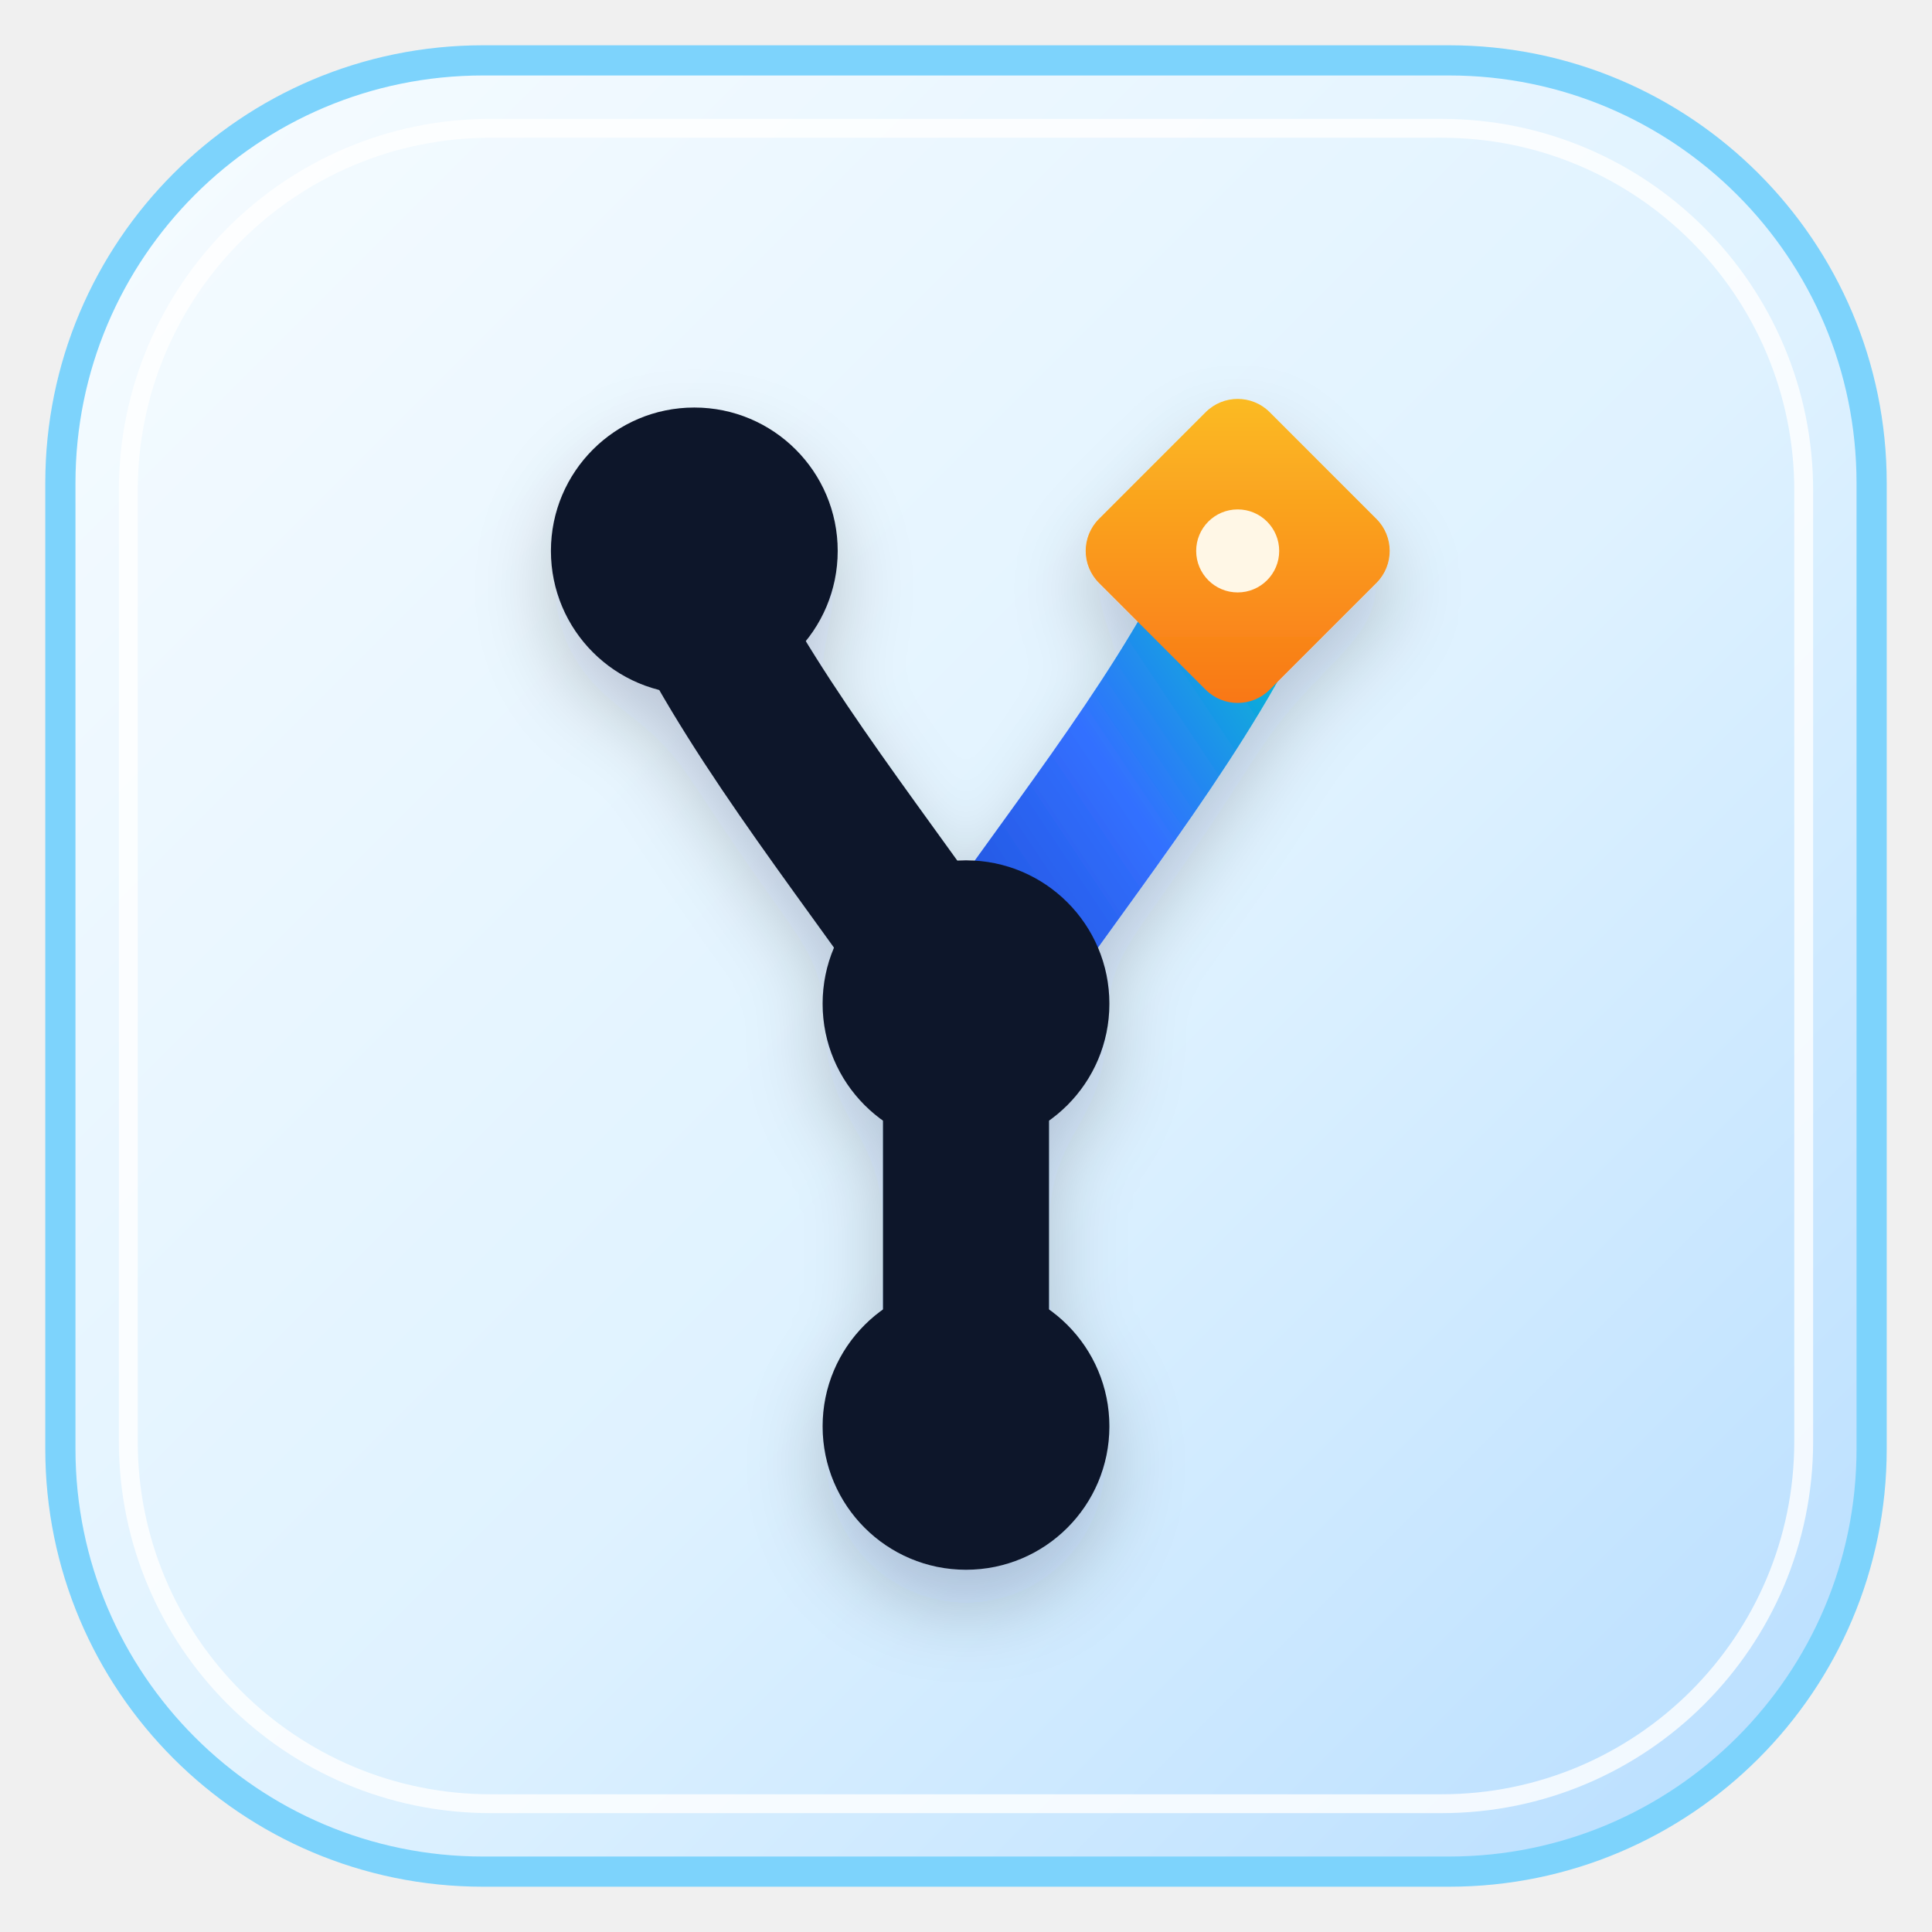
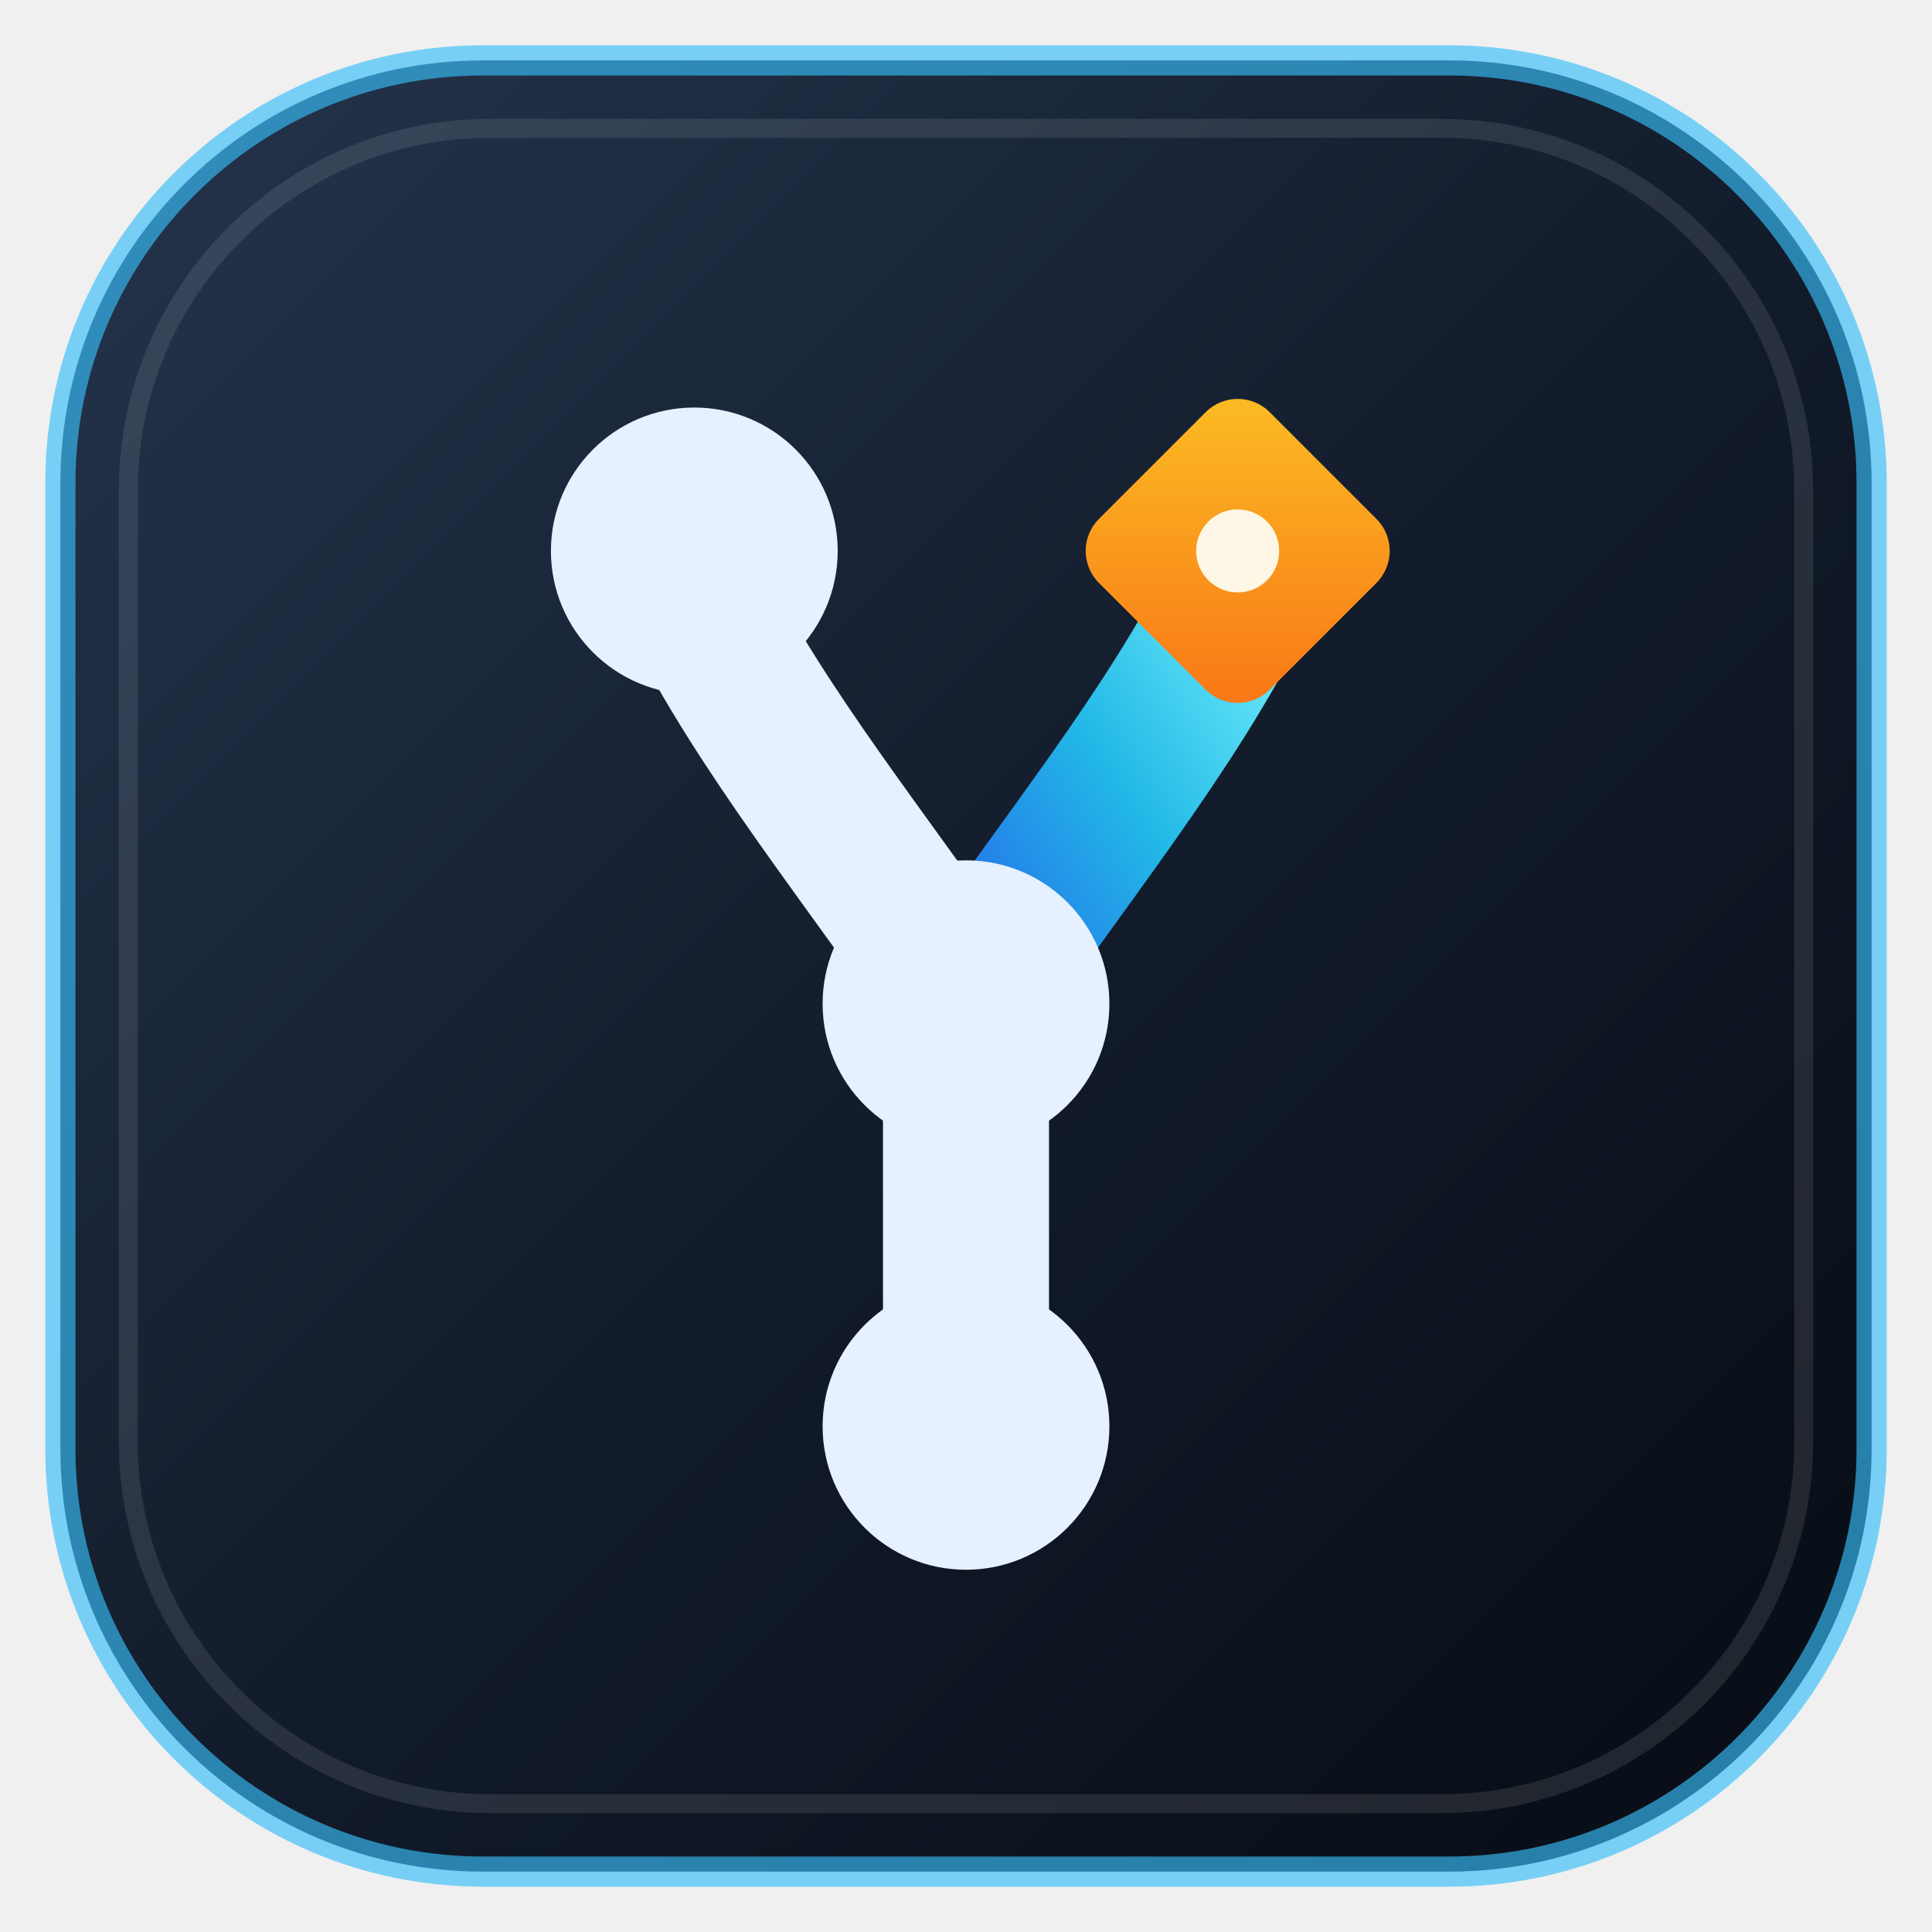
<svg xmlns="http://www.w3.org/2000/svg" viewBox="0 0 512 512" width="512" height="512" role="img" aria-labelledby="ge-title ge-desc">
  <defs>
    <linearGradient id="ge-bg" x1="0" y1="0" x2="1" y2="1">
-       <stop offset="0" stop-color="#f7fcff" />
-       <stop offset="0.55" stop-color="#dff2ff" />
-       <stop offset="1" stop-color="#b6ddff" />
+       <stop offset="0" stop-color="#25354d" />
+       <stop offset="0.55" stop-color="#111a29" />
+       <stop offset="1" stop-color="#070c14" />
    </linearGradient>
    <linearGradient id="ge-branch" x1="0" y1="1" x2="1" y2="0">
-       <stop offset="0" stop-color="#1d4ed8" />
-       <stop offset="0.55" stop-color="#3370ff" />
-       <stop offset="1" stop-color="#06b6d4" />
+       <stop offset="0" stop-color="#2563eb" />
+       <stop offset="0.55" stop-color="#22b8e6" />
+       <stop offset="1" stop-color="#67e8f9" />
    </linearGradient>
    <linearGradient id="ge-extension" x1="0" y1="0" x2="1" y2="1">
      <stop offset="0" stop-color="#fbbf24" />
      <stop offset="1" stop-color="#f97316" />
    </linearGradient>
-     <filter id="ge-shadow" x="-30%" y="-30%" width="160%" height="160%">
-       <feDropShadow dx="0" dy="10" stdDeviation="10" flood-color="#0f172a" flood-opacity="0.2" />
-     </filter>
  </defs>
  <rect x="16" y="16" width="480" height="480" rx="112" fill="url(#ge-bg)" />
-   <rect x="16" y="16" width="480" height="480" rx="112" fill="none" stroke="#7dd3fc" stroke-width="8" />
-   <rect x="34" y="34" width="444" height="444" rx="96" fill="none" stroke="#ffffff" stroke-width="5" opacity="0.8" />
-   <g filter="url(#ge-shadow)">
-     <path d="M256 378 V266" fill="none" stroke="#0f172a" stroke-width="44" stroke-linecap="round" />
-     <path d="M256 266 C 230 228 202 194 184 158" fill="none" stroke="#0f172a" stroke-width="40" stroke-linecap="round" />
+   <rect x="16" y="16" width="480" height="480" rx="112" fill="none" stroke="#38bdf8" stroke-width="8" stroke-opacity="0.65" />
+   <rect x="34" y="34" width="444" height="444" rx="96" fill="none" stroke="#ffffff" stroke-width="5" stroke-opacity="0.1" />
+   <g>
+     <path d="M256 378 V266" fill="none" stroke="#e6f0ff" stroke-width="44" stroke-linecap="round" />
+     <path d="M256 266 C 230 228 202 194 184 158" fill="none" stroke="#e6f0ff" stroke-width="40" stroke-linecap="round" />
    <path d="M256 266 C 282 228 310 194 328 158" fill="none" stroke="url(#ge-branch)" stroke-width="40" stroke-linecap="round" />
-     <circle cx="256" cy="378" r="38" fill="#0f172a" />
-     <circle cx="256" cy="266" r="38" fill="#0f172a" />
-     <circle cx="184" cy="146" r="38" fill="#0f172a" />
+     <circle cx="256" cy="378" r="38" fill="#e6f0ff" />
+     <circle cx="256" cy="266" r="38" fill="#e6f0ff" />
+     <circle cx="184" cy="146" r="38" fill="#e6f0ff" />
    <rect x="296" y="114" width="64" height="64" rx="12" transform="rotate(45 328 146)" fill="url(#ge-extension)" />
    <circle cx="328" cy="146" r="11" fill="#fff7e6" />
  </g>
</svg>
